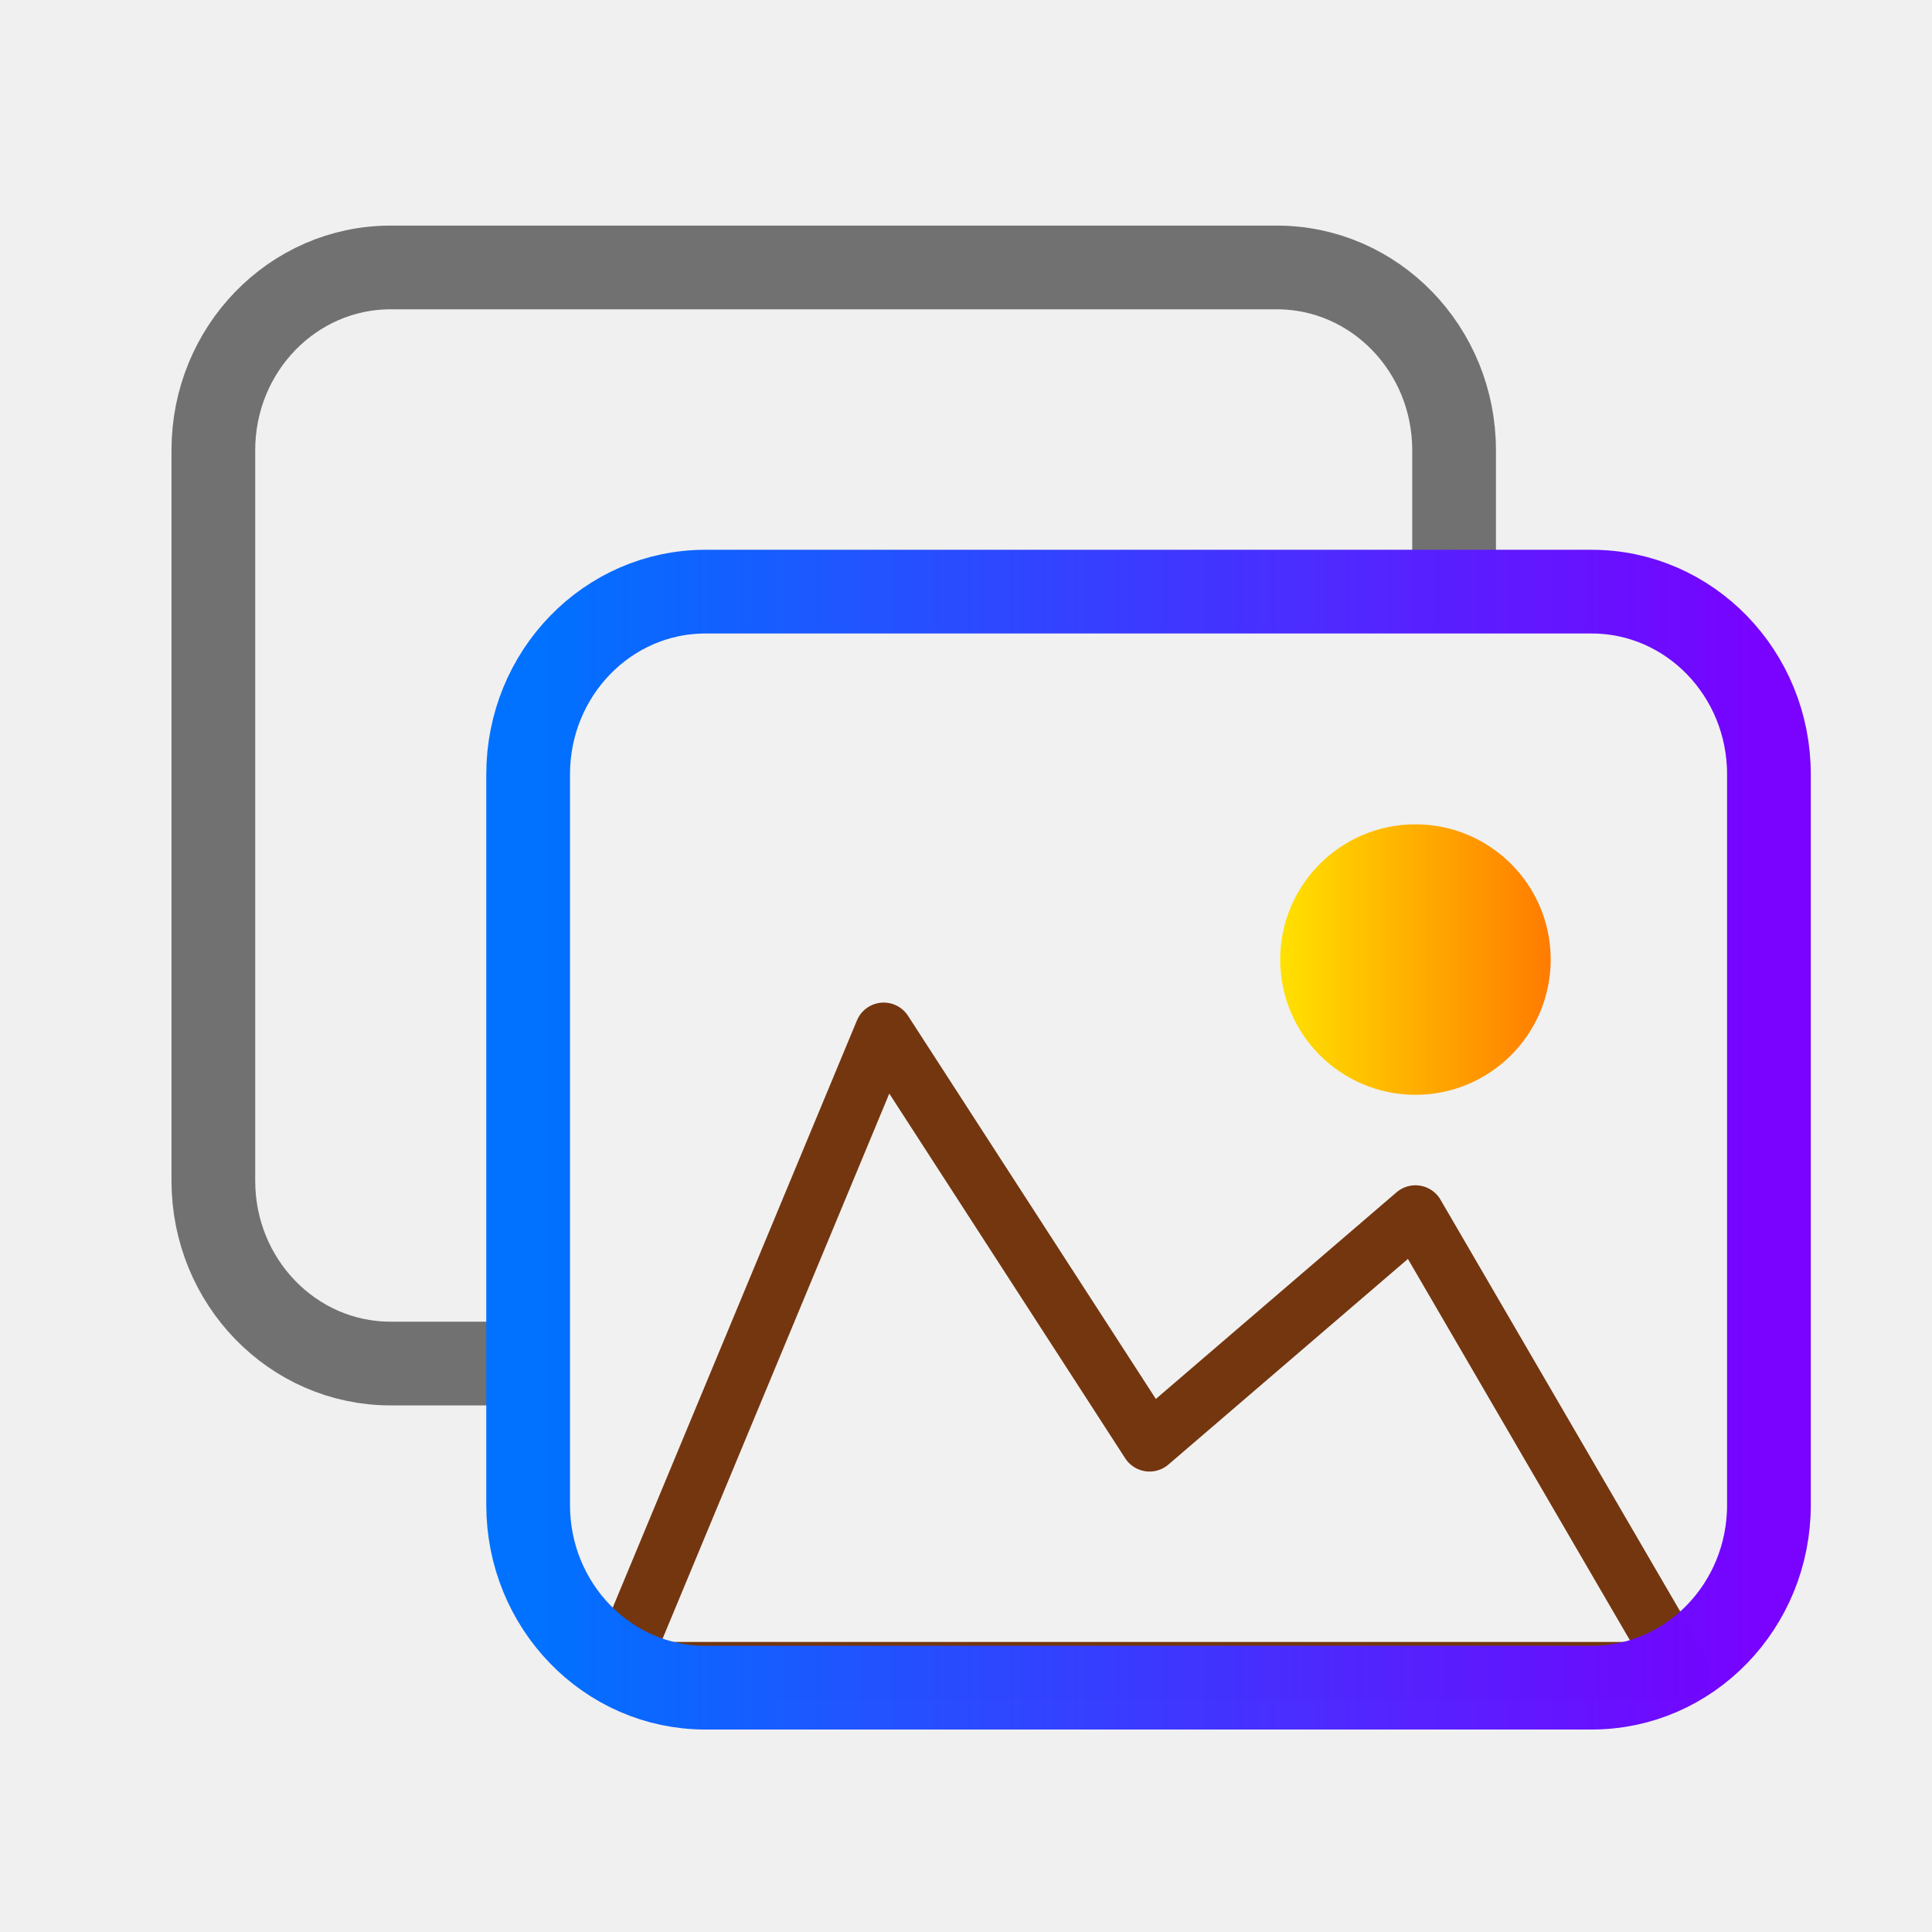
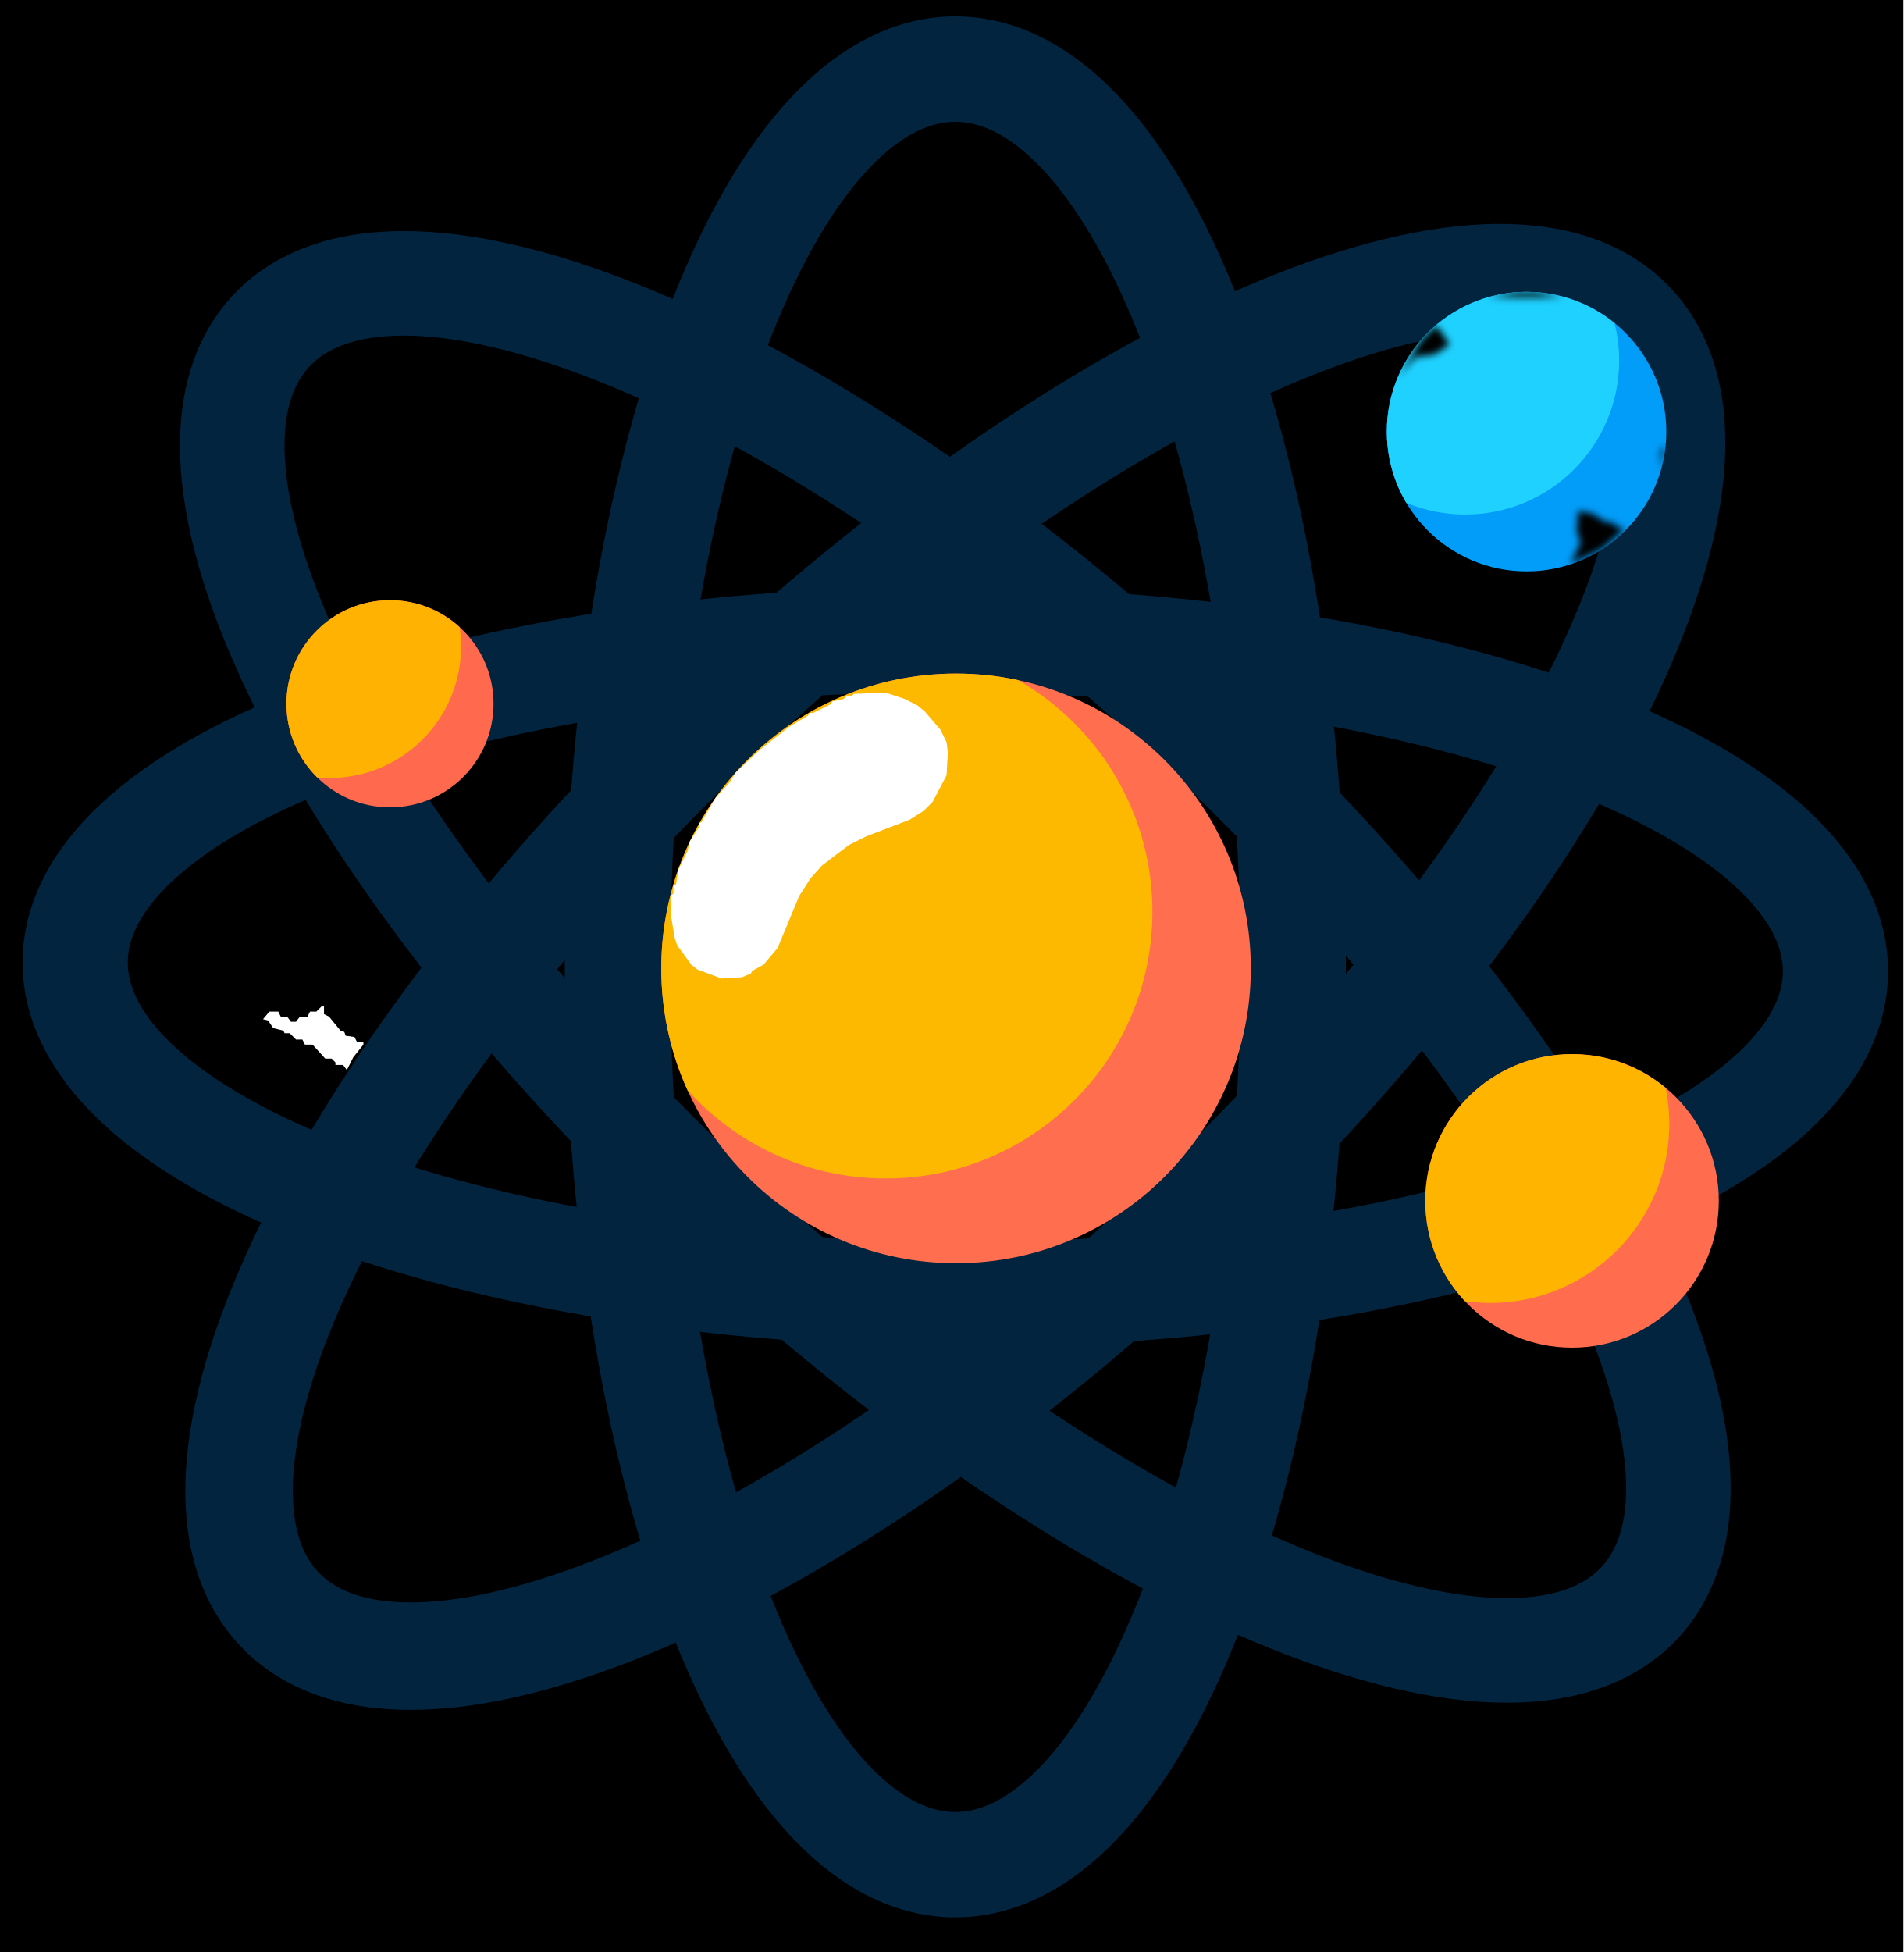
- <svg xmlns="http://www.w3.org/2000/svg" viewBox="0 0 300 300" aria-hidden="true" stroke-linejoin="round">
+ <svg xmlns="http://www.w3.org/2000/svg" viewBox="0 0 1498 1536" width="1498" height="1536" shape-rendering="geometricPrecision">
+   <rect width="1498" height="1536" fill="#000000" />
+   <g fill="none" stroke="#02243F">
+     <ellipse cx="751.88" cy="760.83" rx="692.70" ry="257.53" stroke-width="82.77" transform="rotate(0.33 751.88 760.83)" />
+     <ellipse cx="751.88" cy="760.83" rx="735.09" ry="269.23" stroke-width="82.26" transform="rotate(42.884 751.88 760.83)" />
+     <ellipse cx="751.88" cy="760.83" rx="706.46" ry="265.90" stroke-width="82.95" transform="rotate(90.004 751.88 760.83)" />
+     <ellipse cx="751.88" cy="760.83" rx="733.79" ry="270.56" stroke-width="84.55" transform="rotate(136.455 751.88 760.83)" />
+   </g>
  <defs>
-     <linearGradient id="mmmu-grad-blue" spreadMethod="pad" x1="0" x2="1" y1="0" y2="0">
-       <stop offset="0" stop-color="#0072ff" />
-       <stop offset="1" stop-color="#7700ff" stop-opacity="0.99" />
-     </linearGradient>
-     <linearGradient id="mmmu-grad-yellow" spreadMethod="pad">
-       <stop offset="0" stop-color="#ffe100" stop-opacity="1" />
-       <stop offset="1" stop-color="#ff7b00" stop-opacity="1" />
-     </linearGradient>
+     <clipPath id="clip-center" clipPathUnits="userSpaceOnUse">
+       <circle cx="752.44" cy="762.01" r="232" />
+     </clipPath>
+     <clipPath id="clip-left" clipPathUnits="userSpaceOnUse">
+       <circle cx="306.94" cy="553.78" r="81.5" />
+     </clipPath>
+     <clipPath id="clip-right" clipPathUnits="userSpaceOnUse">
+       <circle cx="1237.26" cy="944.95" r="115.5" />
+     </clipPath>
+     <clipPath id="clip-blue" clipPathUnits="userSpaceOnUse">
+       <circle cx="1201.45" cy="339.63" r="109.98" />
+     </clipPath>
+     <filter id="blur3" x="-30%" y="-30%" width="160%" height="160%">
+       <feGaussianBlur stdDeviation="3" />
+     </filter>
  </defs>
-   <g display="inline">
-     <path d="m88.17,211.73l-27.52,0a27.52,28.37 0 0 1 -27.52,-28.37l0,-113.46a27.52,28.37 0 0 1 27.52,-28.37l137.62,0a27.52,28.37 0 0 1 27.52,28.37l0,28.37" fill="#ffffff" fill-opacity="0" stroke="#000000" stroke-opacity="0.53" stroke-width="13" />
-     <path d="m95.93,259.46l41.29,-99.28l41.28,63.82l41.29,-35.45l41.28,70.91l-165.14,0z" fill="#000000" fill-opacity="0" stroke="#6b2900" stroke-width="9" />
-     <rect fill="#ffffff" fill-opacity="0.06" height="170.19" rx="27.52" ry="28.37" stroke="url(#mmmu-grad-blue)" stroke-width="13" transform="matrix(1 0 0 1 -5.16114 -6.39888)" width="192.67" x="87.17" y="98.27" />
-     <circle cx="219.79" cy="149" fill="url(#mmmu-grad-yellow)" r="21" />
+   <circle cx="306.94" cy="553.78" r="81.5" fill="#FF694E" />
+   <circle cx="259.32" cy="508.66" r="103.57" fill="#FFB202" clip-path="url(#clip-left)" />
+   <circle cx="752.44" cy="762.01" r="232" fill="#FF6E4F" />
+   <circle cx="697.10" cy="717.45" r="209.89" fill="#FDB900" clip-path="url(#clip-center)" />
+   <path fill="#FFFFFF" d="       M 728 560       L 722 555       L 712 550       L 697 545       L 672 546       L 670 548       L 666 548       L 664 550       L 655 552       L 654 554       L 640 561       L 637 561       L 636 563       L 621 572       L 598 590       L 579 608       L 574 616       L 563 628       L 552 647       L 550 648       L 550 651       L 543 662       L 541 670       L 534 684       L 532 696       L 530 697       L 530 703       L 528 705       L 528 720       L 531 738       L 533 744       L 544 759       L 549 763       L 568 770       L 584 769       L 591 766       L 592 764       L 601 759       L 612 746       L 629 705       L 638 691       L 647 681       L 668 665       L 682 658       L 716 645       L 727 638       L 734 631       L 745 610       L 746 592       L 745 584       L 740 574       Z     " />
+   <circle cx="1201.45" cy="339.63" r="109.98" fill="#029DF9" />
+   <circle cx="1153.17" cy="283.73" r="121.16" fill="#1FD1FF" clip-path="url(#clip-blue)" />
+   <g fill="#000000" clip-path="url(#clip-blue)" filter="url(#blur3)">
+     <path d="         M 1279 416         L 1273 415         L 1269 411         L 1264 411         L 1253 404         L 1242 402         L 1241 418         L 1244 427         L 1236 444         L 1261 432         Z       " />
+     <path d="         M 1132 258         L 1129 257         L 1118 268         L 1101 296         L 1114 281         L 1129 279         L 1141 271         Z       " />
+     <path d="         M 1171 234         L 1230 234         L 1210 230         L 1193 230         Z       " />
+     <path d="         M 1310 351         L 1307 354         L 1307 370         Z       " />
  </g>
+   <circle cx="1237.26" cy="944.95" r="115.5" fill="#FF6C4E" />
+   <circle cx="1172.83" cy="884.28" r="141" fill="#FFB400" clip-path="url(#clip-right)" />
+   <path fill="#FFFFFF" d="       M 207 802       L 211 803       L 215 809       L 223 811       L 224 813       L 228 813       L 233 818       L 238 818       L 240 822       L 246 822       L 256 833       L 261 833       L 264 836       L 264 838       L 270 838       L 273 842       L 278 832       L 286 822       L 286 820       L 281 820       L 279 816       L 272 815       L 271 812       L 268 811       L 259 800       L 255 798       L 255 792       L 253 792       L 249 796       L 244 796       L 242 800       L 236 800       L 233 804       L 229 804       L 226 800       L 221 800       L 219 796       L 212 796       Z     " />
</svg>
